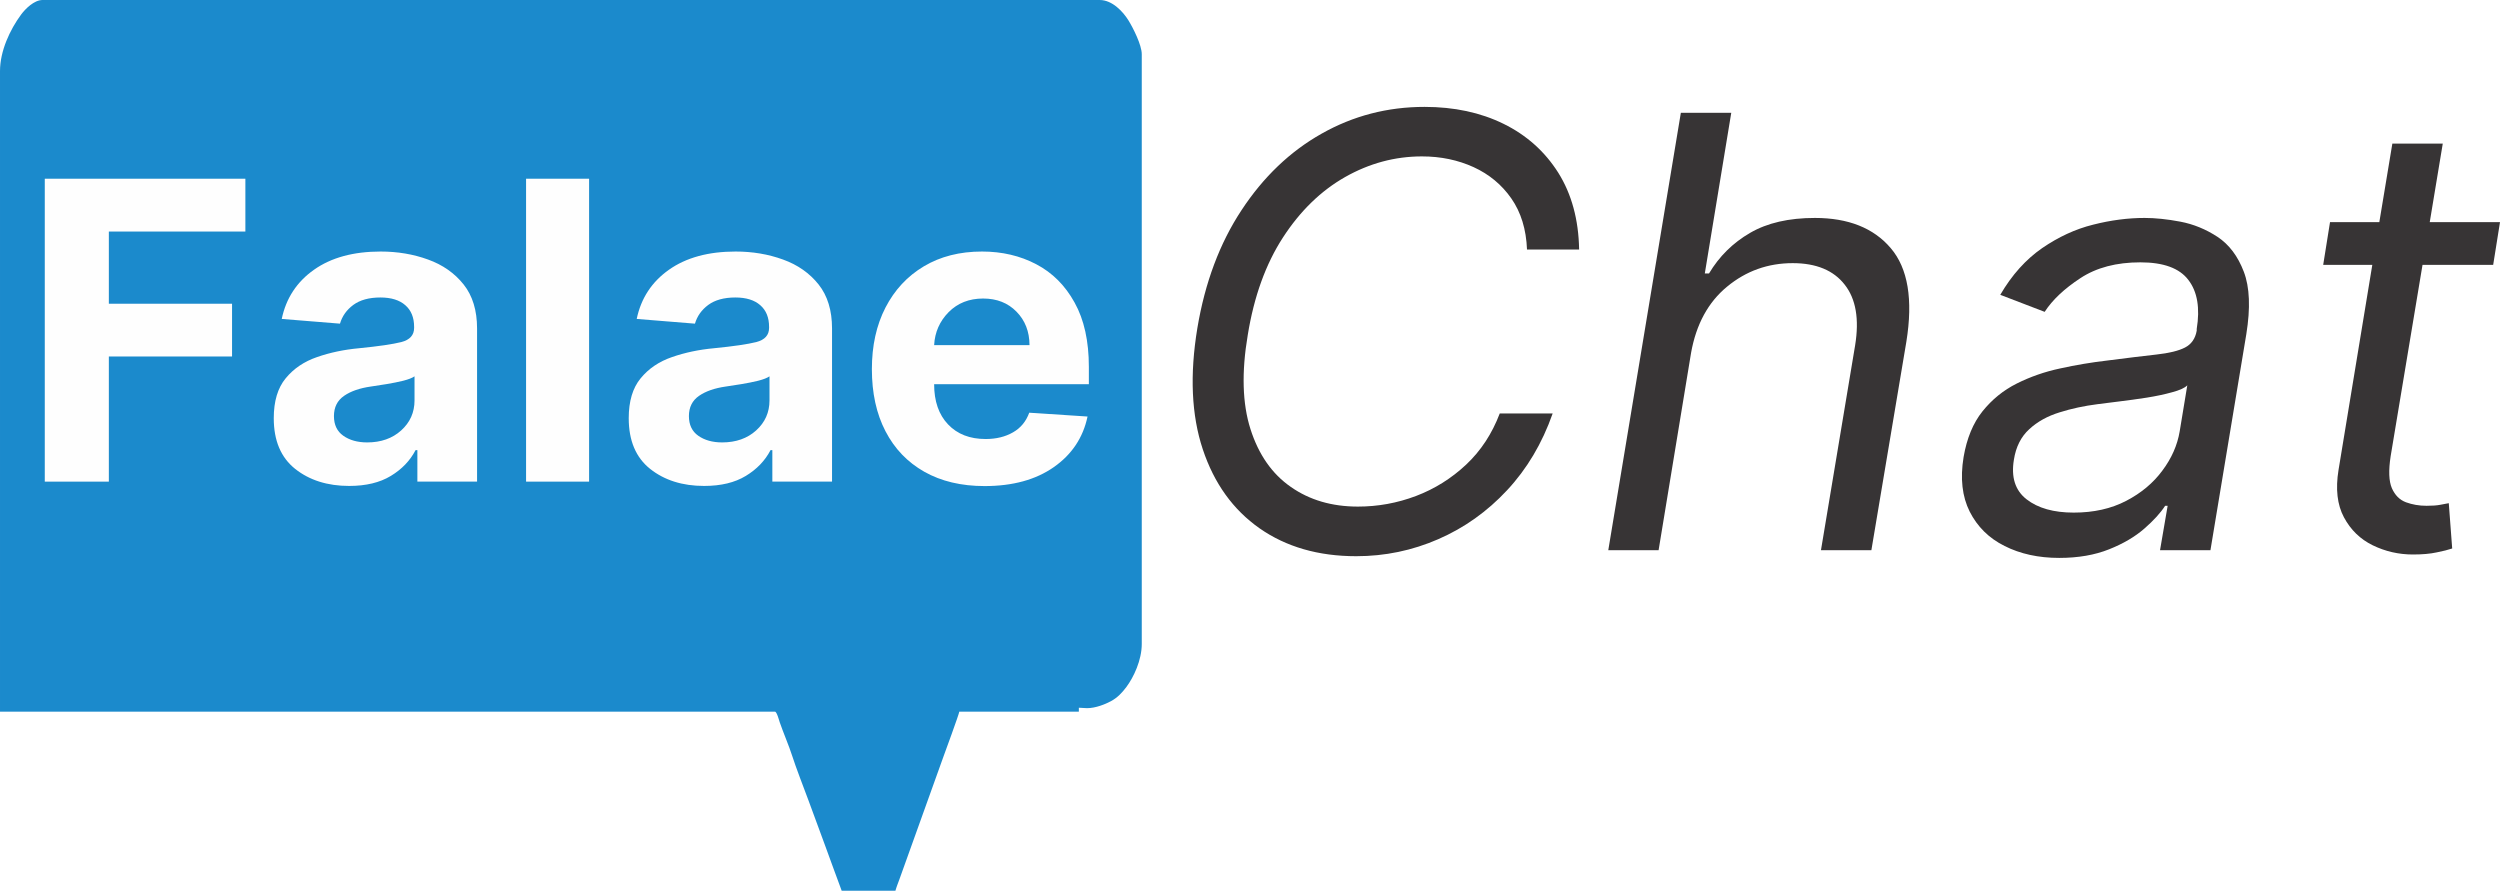
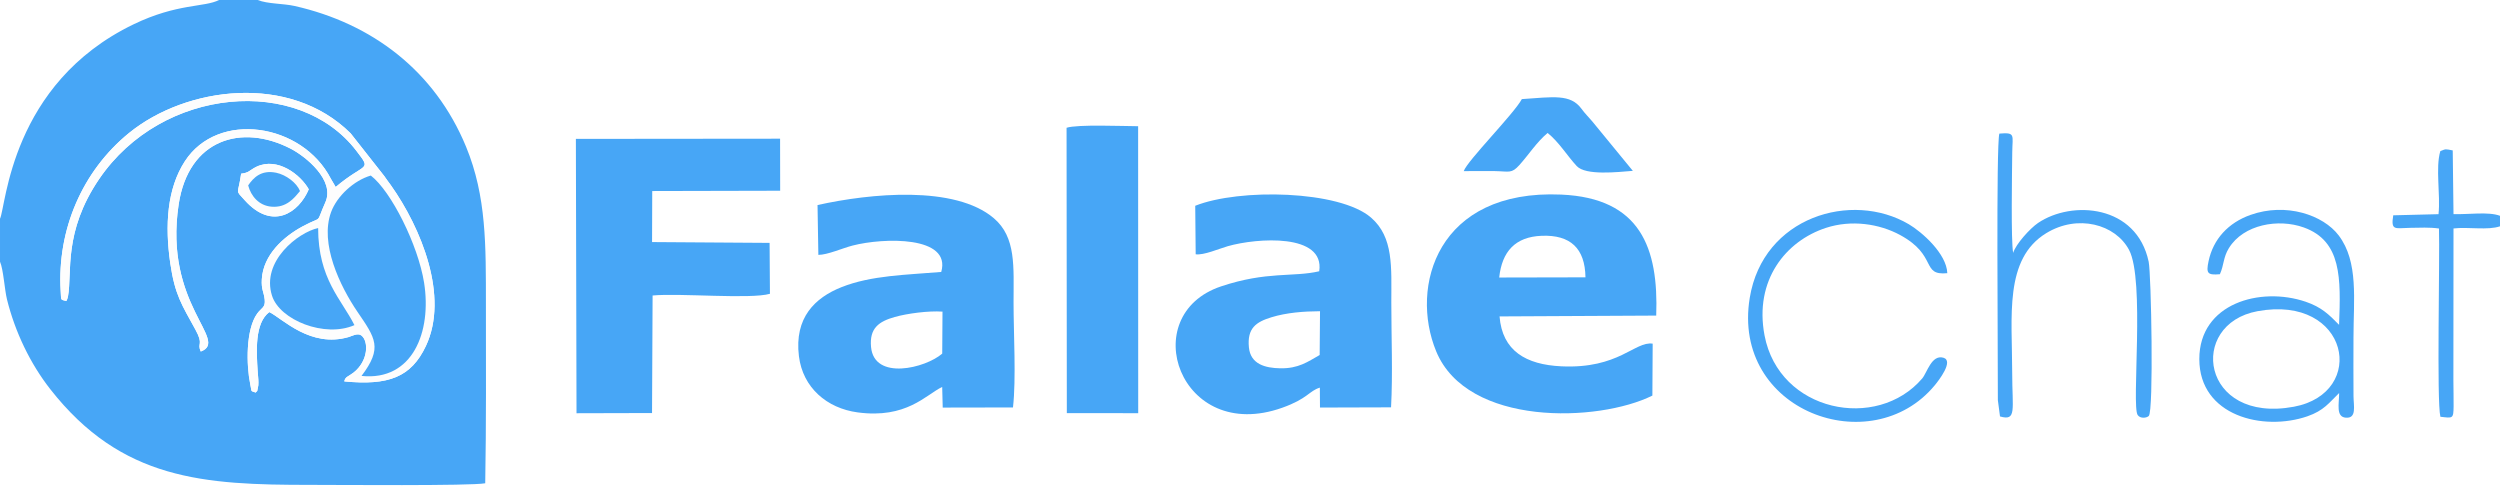
- <svg xmlns="http://www.w3.org/2000/svg" xml:space="preserve" width="2033.72mm" height="724.606mm" version="1.1" style="shape-rendering:geometricPrecision; text-rendering:geometricPrecision; image-rendering:optimizeQuality; fill-rule:evenodd; clip-rule:evenodd" viewBox="0 0 209668.54 74704.17">
+ <svg xmlns="http://www.w3.org/2000/svg" xml:space="preserve" width="663.42mm" height="128.733mm" version="1.1" style="shape-rendering:geometricPrecision; text-rendering:geometricPrecision; image-rendering:optimizeQuality; fill-rule:evenodd; clip-rule:evenodd" viewBox="0 0 157734.28 30607.57">
  <defs>
    <style type="text/css">
   
-     .fil0 {fill:#1B8ACC}
-     .fil1 {fill:#FEFEFE;fill-rule:nonzero}
-     .fil2 {fill:#373435;fill-rule:nonzero}
+     .fil0 {fill:#47A6F6}
+     .fil1 {fill:#FDFDFD}
   
  </style>
  </defs>
  <g id="Camada_x0020_1">
-     <path class="fil0" d="M-0 5964.7l0 53718.62 64987.99 0c164.41,0 354.36,741.66 400.77,877.5 293.23,858.4 789.44,2008.92 1043.43,2811.22 294.75,931.07 1006.78,2772.78 1381.94,3780.86 470.51,1264.32 926.26,2525.72 1390.27,3773.4 234.39,630.24 458.2,1267.78 690.06,1891.25l695.24 1886.61 4505.72 0c37.69,-144.91 108.6,-335.12 157.21,-477.44 55.4,-162.19 112.62,-302.04 172.71,-463.55l3693.87 -10292.73c97.89,-263.18 1314.97,-3578.06 1334.38,-3787.12l10026.25 0 0 -327.33 690.06 36.37c721.72,0 1536.25,-336.21 1991.44,-579.76 556.79,-297.9 945.15,-713.56 1304.79,-1194.99 612.96,-820.53 1290.68,-2253.79 1290.68,-3608.03l0 -49463.31c0,-768.7 -725.69,-2206.62 -1124.03,-2848.11 -447.82,-721.19 -1344.96,-1698.16 -2407.47,-1698.16l-88653.21 0c-719.27,0 -1461.38,759.49 -1802.41,1221.93 -940.99,1276.05 -1769.69,3060.04 -1769.69,4742.77z" />
-     <polygon class="fil1" points="3755.06,40393.42 3755.06,14989.09 20578.73,14989.09 20578.73,19419.14 9128.15,19419.14 9128.15,25473.33 19461.03,25473.33 19461.03,29897.55 9128.15,29897.55 9128.15,40393.42 " />
-     <path id="1" class="fil1" d="M29281.63 40754.34c-1816.26,0 -3323.99,-477.35 -4523.19,-1426.22 -1199.2,-954.7 -1798.79,-2369.29 -1798.79,-4255.4 0,-1420.4 331.82,-2538.1 1001.27,-3347.27 669.46,-814.99 1548.48,-1408.76 2637.07,-1781.33 1088.58,-378.38 2258.68,-622.89 3516.09,-739.31 1653.25,-163 2834.99,-337.63 3551.02,-518.09 710.2,-186.28 1065.3,-582.14 1065.3,-1193.38l0 -75.67c0,-785.88 -244.5,-1391.31 -739.31,-1822.08 -489,-430.78 -1187.56,-646.17 -2089.87,-646.17 -948.88,0 -1705.65,209.56 -2270.31,622.88 -558.85,413.32 -931.41,937.24 -1117.7,1571.77l-4884.11 -395.85c360.92,-1734.76 1269.05,-3114.42 2706.92,-4127.33 1443.7,-1018.74 3306.53,-1525.2 5588.49,-1525.2 1414.58,0 2736.03,221.21 3970.16,669.46 1234.12,442.42 2229.57,1140.98 2986.35,2089.86 750.94,943.06 1129.34,2177.19 1129.34,3690.73l0 12847.7 -5006.36 0 0 -2642.88 -151.36 0c-459.88,884.83 -1152.63,1606.68 -2078.22,2165.54 -919.77,558.84 -2084.04,838.27 -3492.8,838.27zm1513.55 -3649.98c1158.44,0 2113.14,-337.63 2852.46,-1007.09 745.13,-675.28 1117.7,-1513.55 1117.7,-2514.82l0 -2020.01c-203.75,139.72 -523.93,261.96 -960.53,372.57 -430.78,104.78 -896.48,197.92 -1391.3,279.42 -489,75.67 -931.41,145.53 -1315.62,203.75 -931.41,133.89 -1676.55,390.02 -2241.22,780.06 -564.67,390.02 -849.92,954.69 -849.92,1699.83 0,727.66 261.96,1280.69 785.88,1647.44 529.74,372.57 1193.37,558.84 2002.54,558.84z" />
-     <polygon id="2" class="fil1" points="49406,14989.09 49406,40393.42 44120.23,40393.42 44120.23,14989.09 " />
-     <path id="3" class="fil1" d="M59051.97 40754.34c-1816.26,0 -3323.99,-477.35 -4523.19,-1426.22 -1199.2,-954.7 -1798.79,-2369.29 -1798.79,-4255.4 0,-1420.4 331.82,-2538.1 1001.27,-3347.27 669.46,-814.99 1548.48,-1408.76 2637.07,-1781.33 1088.58,-378.38 2258.68,-622.89 3516.09,-739.31 1653.25,-163 2834.99,-337.63 3551.02,-518.09 710.2,-186.28 1065.3,-582.14 1065.3,-1193.38l0 -75.67c0,-785.88 -244.5,-1391.31 -739.31,-1822.08 -489,-430.78 -1187.56,-646.17 -2089.87,-646.17 -948.88,0 -1705.65,209.56 -2270.31,622.88 -558.85,413.32 -931.41,937.24 -1117.7,1571.77l-4884.11 -395.85c360.92,-1734.76 1269.05,-3114.42 2706.92,-4127.33 1443.7,-1018.74 3306.53,-1525.2 5588.49,-1525.2 1414.58,0 2736.03,221.21 3970.16,669.46 1234.12,442.42 2229.57,1140.98 2986.35,2089.86 750.94,943.06 1129.34,2177.19 1129.34,3690.73l0 12847.7 -5006.36 0 0 -2642.88 -151.36 0c-459.88,884.83 -1152.63,1606.68 -2078.22,2165.54 -919.77,558.84 -2084.04,838.27 -3492.8,838.27zm1513.55 -3649.98c1158.44,0 2113.14,-337.63 2852.46,-1007.09 745.13,-675.28 1117.7,-1513.55 1117.7,-2514.82l0 -2020.01c-203.75,139.72 -523.93,261.96 -960.53,372.57 -430.78,104.78 -896.48,197.92 -1391.3,279.42 -489,75.67 -931.41,145.53 -1315.62,203.75 -931.41,133.89 -1676.55,390.02 -2241.22,780.06 -564.67,390.02 -849.92,954.69 -849.92,1699.83 0,727.66 261.96,1280.69 785.88,1647.44 529.74,372.57 1193.37,558.84 2002.54,558.84z" />
-     <path id="4" class="fil1" d="M82576 40765.99c-1955.96,0 -3638.33,-401.67 -5052.92,-1199.2 -1408.77,-797.53 -2497.36,-1926.87 -3259.96,-3399.66 -762.59,-1466.98 -1140.98,-3201.74 -1140.98,-5210.11 0,-1961.79 378.38,-3684.91 1140.98,-5163.53 762.59,-1478.62 1833.72,-2631.24 3219.2,-3457.87 1385.48,-826.64 3009.63,-1239.95 4878.28,-1239.95 1682.37,0 3195.91,355.1 4546.46,1065.3 1356.38,710.2 2427.51,1781.33 3219.2,3219.2 797.52,1432.05 1193.38,3230.84 1193.38,5390.56l0 1449.51 -12975.77 0 0 11.65c0,1420.41 390.03,2543.92 1164.27,3358.91 780.07,820.81 1827.91,1228.3 3155.17,1228.3 884.84,0 1647.44,-186.27 2293.6,-558.84 646.18,-366.74 1100.23,-919.77 1362.2,-1647.44l4889.92 320.18c-372.56,1769.68 -1315.62,3184.27 -2829.17,4243.75 -1513.55,1059.48 -3446.23,1589.23 -5803.88,1589.23zm-4232.11 -11823.15l7998.52 0c-5.81,-1129.34 -366.74,-2066.58 -1088.58,-2800.06 -721.85,-739.3 -1653.26,-1106.05 -2805.89,-1106.05 -1170.09,0 -2136.43,384.2 -2887.39,1140.98 -750.95,762.59 -1158.44,1682.37 -1216.66,2765.14z" />
-     <path class="fil2" d="M132436.74 20926.01l-4370.98 0c-67.24,-1697.96 -504.34,-3118.52 -1311.29,-4278.51 -806.95,-1160 -1866.07,-2034.19 -3168.95,-2631 -1311.29,-596.8 -2748.67,-899.41 -4328.95,-899.41 -2269.54,0 -4413.01,580 -6447.19,1731.59 -2025.78,1151.58 -3765.77,2841.13 -5211.55,5068.65 -1445.79,2227.52 -2429.26,4950.97 -2950.41,8170.36 -529.56,3126.93 -453.91,5766.33 226.96,7901.38 680.86,2135.06 1807.23,3757.37 3387.51,4850.1 1571.87,1101.15 3446.34,1647.53 5623.43,1647.53 1672.74,0 3295.04,-294.21 4875.32,-891.01 1571.87,-596.8 2975.63,-1479.41 4202.86,-2631 1235.65,-1159.99 2168.68,-2588.96 2815.92,-4286.92l4438.22 0c-882.6,2513.31 -2160.27,4656.78 -3824.61,6438.79 -1664.34,1790.42 -3589.25,3152.15 -5766.33,4102 -2177.07,949.85 -4471.84,1428.98 -6884.29,1428.98 -3177.37,0 -5875.6,-781.74 -8103.12,-2336.79 -2227.51,-1563.47 -3816.19,-3774.17 -4766.04,-6632.12 -949.85,-2857.94 -1101.15,-6245.45 -453.91,-10162.52 638.84,-3816.2 1874.48,-7119.65 3706.92,-9893.53 1824.05,-2773.89 4059.97,-4917.35 6716.18,-6413.57 2647.8,-1496.23 5522.56,-2244.33 8632.69,-2244.33 2479.68,0 4690.39,470.73 6623.71,1420.57 1933.31,949.85 3463.16,2319.98 4589.52,4102 1117.97,1782.01 1706.37,3933.88 1748.4,6438.78z" />
-     <path id="1" class="fil2" d="M141825.93 29592.31l-2723.45 16550.88 -4219.67 0 6085.74 -36682.59 4228.07 0 -2219.11 13474.38 353.04 0c857.38,-1437.38 2008.97,-2572.16 3446.34,-3404.32 1445.78,-840.58 3253.02,-1252.46 5438.51,-1252.46 2790.7,0 4917.35,840.58 6354.73,2530.13 1445.78,1689.55 1882.88,4312.14 1311.29,7850.95l-2933.61 17483.91 -4228.07 0 2866.35 -17189.71c353.04,-2185.49 67.25,-3883.44 -874.19,-5077.06 -933.03,-1202.01 -2387.23,-1807.23 -4362.57,-1807.23 -2076.22,0 -3908.66,655.64 -5497.34,1966.94 -1588.68,1302.88 -2597.37,3160.55 -3026.06,5556.18z" />
-     <path id="2" class="fil2" d="M172700.16 46790.43c-1739.99,0 -3269.82,-336.23 -4581.12,-1000.28 -1319.7,-655.64 -2286.37,-1622.3 -2925.19,-2883.16 -630.43,-1252.46 -806.96,-2782.3 -512.75,-4572.71 268.98,-1571.88 798.54,-2857.95 1588.67,-3841.42 790.14,-983.47 1748.4,-1765.2 2874.76,-2328.39 1126.37,-563.18 2345.2,-991.87 3656.5,-1269.26 1302.89,-285.79 2605.78,-504.35 3908.66,-655.65 1697.96,-218.54 3076.5,-386.66 4135.62,-504.34 1067.53,-117.68 1866.07,-311.01 2404.04,-588.4 537.97,-277.39 865.79,-748.11 983.47,-1412.16l0 -142.9c285.8,-1756.79 58.85,-3126.93 -697.67,-4110.4 -748.11,-991.88 -2093.02,-1479.41 -4026.34,-1479.41 -2008.97,0 -3681.7,437.1 -5035.03,1328.11 -1344.91,882.6 -2345.19,1824.04 -2992.43,2824.32l-3723.75 -1428.98c975.06,-1672.74 2151.87,-2975.63 3513.59,-3917.06 1361.73,-933.04 2782.3,-1597.09 4278.52,-1966.94 1487.81,-378.26 2933.6,-563.18 4312.14,-563.18 882.6,0 1882.88,100.87 2992.44,311.01 1109.55,210.15 2151.87,638.84 3126.93,1277.67 975.06,647.24 1706.36,1622.3 2202.29,2925.19 495.94,1294.49 563.18,3042.88 210.15,5228.36l-3009.26 18122.74 -4228.07 0 638.83 -3723.74 -210.14 0c-386.66,596.8 -966.65,1235.64 -1748.39,1916.51 -781.73,680.86 -1765.2,1260.86 -2950.41,1731.57 -1193.61,479.13 -2588.96,722.89 -4186.05,722.89zm1218.84 -3799.39c1672.74,0 3135.33,-327.83 4396.19,-983.47 1260.86,-655.65 2277.95,-1504.63 3042.87,-2546.93 773.34,-1033.91 1252.46,-2126.65 1445.79,-3278.24l638.84 -3866.64c-210.15,218.55 -638.84,411.88 -1269.27,580 -630.42,176.52 -1344.91,327.83 -2135.05,453.9 -798.54,126.09 -1571.87,226.96 -2311.57,319.42 -748.11,92.47 -1344.91,168.11 -1798.82,226.96 -1126.37,142.89 -2193.9,369.85 -3202.58,689.27 -1008.68,311.01 -1857.66,781.73 -2538.53,1412.16 -689.27,630.42 -1117.96,1479.4 -1286.07,2555.33 -243.77,1462.6 100.87,2572.15 1059.12,3320.27 958.26,748.11 2277.95,1117.96 3959.1,1117.96z" />
-     <path id="3" class="fil2" d="M209668.54 18631.25l-571.59 3580.84 -5926.04 0 -2673.02 16046.53c-184.92,1202.02 -151.3,2093.02 100.87,2681.42 260.58,588.4 647.24,983.48 1185.21,1185.21 529.56,193.34 1101.15,294.21 1723.17,294.21 470.72,0 848.98,-25.22 1151.59,-84.05 294.2,-50.43 537.97,-100.87 714.49,-134.5l285.79 3799.39c-319.42,109.28 -756.52,218.55 -1302.89,327.83 -537.97,117.68 -1202.02,176.52 -1992.15,176.52 -1193.62,0 -2319.99,-260.58 -3370.7,-773.33 -1050.72,-512.75 -1849.26,-1294.48 -2412.44,-2345.19 -563.18,-1050.72 -714.49,-2378.82 -453.9,-3975.91l2832.73 -17198.11 -4118.81 0 571.6 -3580.84 4135.62 0 1092.74 -6590.09 4228.08 0 -1092.74 6590.09 5892.41 0z" />
+     <g id="_2100974740816">
+       <path class="fil0" d="M15213.7 10958.9c39.71,-10.2 238.43,-18.31 412.39,-106.49 186.76,-94.7 310.11,-215.12 557.26,-332.44 1320.42,-626.88 2777.53,496.2 3297.51,1423.99 -618.96,1472.8 -2291.12,2637.56 -4041.29,688.77 -628.99,-700.39 -418.77,-298.51 -225.87,-1673.83zm-11027.16 8035.89c-379.11,-111.77 -320.86,8.8 -358.99,-634.25 -228.77,-3855.51 1359.08,-7566.74 4314.21,-9970.18 3601.63,-2929.2 10139.15,-3793.88 13981.3,22.85l2116.96 2689.34c139.61,211.99 258.09,354.69 411.3,570.86 1936.45,2731.31 3687.69,7035.11 2222.22,10150.73 -930.3,1977.8 -2361.71,2511.38 -5151.53,2240.12 64.41,-302.93 230.15,-284.91 566.94,-542.88 964.73,-739 979.45,-2005.07 508.52,-2358.1 -232.48,-174.28 -612.42,47.05 -794.62,100.29 -2416.54,706.07 -4165.52,-1151.21 -5010.4,-1574.49 -933.89,698.94 -810,2479.4 -737.89,3706.69 12.43,211.68 54.95,553.19 50.05,746.37 -4.59,182.74 1.76,166.03 -39.3,341.4 -75.94,324.52 29.05,75.35 -134.79,284.55 -336.41,-144.7 -224.02,43.51 -343.25,-532.79 -251.38,-1214.74 -282.74,-3444.99 435.91,-4444.27 276.06,-383.84 534.84,-381.82 476.66,-893.88 -57.87,-509.54 -221.12,-615.89 -181.2,-1285.35 91.42,-1532.64 1368.42,-2676.96 2568.87,-3324.9 1356.8,-732.28 786.18,-57.75 1440.54,-1521.45 625.52,-1399.17 -1248.43,-2901.66 -2198.47,-3389.85 -3076.42,-1580.91 -6434.91,-611.35 -7058.96,3529.56 -955.75,6341.97 3232.55,8579.69 1396.48,9274.52 -252.79,-557.38 206.38,-392.42 -337.4,-1384.64 -853.84,-1558.01 -1298.59,-2183.37 -1589.28,-4201.04 -341.14,-2368.11 -204.92,-4675.16 918.46,-6412.46 2091.57,-3234.53 7406.75,-2406.01 9212.65,1090.82l307.47 526.07c1883.67,-1588.45 2299.37,-978.24 1312.6,-2273.74 -3623.98,-4757.73 -12252.17,-4092.65 -16240.58,1777.11 -2269.39,3339.92 -1688.92,5893.39 -1961.04,7398.19 -6.02,33.14 -22.35,76.58 -28.25,102.71 -5.71,25.44 -30.88,114.1 -35.64,97.41 -4.71,-16.5 -22.37,65.07 -39.56,94.68zm-4186.54 -5194.21l0 2710.43c213.72,477.3 290.23,1773.02 439,2374.07 513.25,2073.55 1475.06,4061.21 2723.58,5657.86 4506.42,5762.93 9715.92,6051.17 16415.69,6049.67 1627.08,-0.33 10142.77,72.61 11036.38,-100.93 65.29,-3745.19 47.05,-7534.07 43.34,-11282.85 -3.64,-3705.31 43.72,-6807.64 -1253.8,-9954.18 -1976.4,-4792.8 -5939.25,-7775.25 -10814.13,-8876.7 -715.09,-161.53 -1702.31,-124.13 -2329.49,-377.97l-2440.58 0c-919.39,471.9 -2625.55,200.36 -5389.1,1532.53 -7771.95,3746.49 -8046.68,11502.42 -8430.9,12268.05z" />
+       <path class="fil0" d="M41151.96 12053.35l8071.57 -19.28 -5.18 -3283.48 -12884.08 12.46 39.99 17309.86 4765.22 -12.65 35.43 -7416.36c1705.54,-161.27 6169.59,248.46 7403.28,-107.04l-21.8 -3212.27 -7415.26 -51.69 10.84 -3219.55z" />
+       <path class="fil0" d="M83285.01 19636.38l-22.18 2762.81c-753.77,426.68 -1334.66,859.33 -2489.06,838.15 -943.55,-17.29 -1872.59,-255.4 -1975.92,-1321.09 -117.69,-1214.24 453.53,-1602.31 1426.72,-1899.93 950.56,-290.76 2025.33,-374.8 3060.44,-379.94zm-7845.01 -3592.42c514.3,70.19 1465.41,-350.6 2024.97,-510.56 1841.4,-526.3 6133.81,-827.69 5769.61,1582.15 -1661.89,386.72 -3289.88,-16.88 -6189.71,952.01 -5418.18,1810.35 -2616.54,9959.6 3851.49,7660.23 1624.56,-577.52 1677.99,-1053.23 2378.02,-1270.66l7.99 1257.01 4484.19 -13.65c114.84,-2104.05 16.71,-4480.88 16.81,-6614.77 0.07,-2224.86 153.66,-4113.93 -1279.81,-5356.62 -1988.1,-1723.52 -8312.16,-1856.4 -11092.02,-745.83l28.46 3060.7z" />
+       <path class="fil0" d="M59448.8 22310.31c-1051.61,918.7 -4294.39,1720.07 -4491.84,-418.29 -110.15,-1192.84 501.96,-1609.99 1493.84,-1891.16 787.08,-223.16 2137.1,-402.67 3014.91,-339.5l-16.9 2648.95zm-7815.51 -6228.77c581.23,-2.4 1511.46,-420.31 2152.67,-586.77 1964.68,-510.07 6251.22,-623.21 5600.78,1663.55 -2178.04,186.66 -4407.27,207.73 -6297.1,960.95 -1660.61,661.87 -2984.4,1915.44 -2682.07,4359.2 244.89,1979.2 1763.94,3278.92 3697.18,3540.05 3086.14,416.84 4304.97,-1104.3 5341.45,-1606.04l33.38 1303.52 4432.74 -8.65c207.45,-1803.9 36,-4700.31 36.33,-6621.65 0.4,-2263.49 171.5,-4112.93 -1246.45,-5319.27 -2454.77,-2088.45 -7789.5,-1571.87 -11121.19,-829.19l52.28 3144.3z" />
+       <path class="fil0" d="M100033.58 17497.61l-5442.69 12.01c172.9,-1635.86 1007.08,-2568.04 2680.43,-2632.78 1812.94,-70.16 2734.47,791.62 2762.26,2620.77zm4239.87 4184.92c-1125.93,-167.48 -2131.75,1602.71 -5764.74,1429.91 -2221.67,-105.66 -3726.45,-967.75 -3896.11,-3148.72l9884.46 -51.86c153.14,-4281.76 -998.64,-7412.53 -5987.28,-7634.38 -7833.84,-348.36 -9581.65,5807.65 -7894.56,9892.17 1961.87,4749.77 10221.25,4486.73 13639.92,2789.2l18.31 -3276.32z" />
+       <path class="fil0" d="M67310.19 26064.44l4503.83 4.92 -5.18 -18105.94c-911.38,-3.21 -3843.83,-125.89 -4515.22,98.65l16.57 18002.38z" />
+       <path class="fil1" d="M22362.81 20513.59c-1867.12,819.13 -4704.16,-313.44 -5198.51,-1849.74 -699.99,-2175.45 1651.76,-4004.84 2907.42,-4275.67 4.4,3229.15 1475.56,4493.94 2291.1,6125.42zm446.49 3205.28c1343.98,-1774.04 878.71,-2378.92 -254.55,-4042.22 -1114.5,-1635.67 -2392.57,-4314.26 -1665,-6295.49 372.12,-1013.24 1445.01,-1998.15 2505.65,-2305.39 1292.27,997.19 2985.59,4391.46 3361.82,6761.16 492.33,3100.83 -726.28,6216.79 -3947.92,5881.93zm-18622.76 -4724.09c17.19,-29.6 34.86,-111.18 39.56,-94.68 4.76,16.69 29.93,-71.97 35.64,-97.41 5.9,-26.13 22.23,-69.57 28.25,-102.71 272.12,-1504.8 -308.35,-4058.27 1961.04,-7398.19 3988.41,-5869.76 12616.6,-6534.84 16240.58,-1777.11 986.77,1295.5 571.07,685.29 -1312.6,2273.74l-307.47 -526.07c-1805.9,-3496.82 -7121.08,-4325.34 -9212.65,-1090.82 -1123.39,1737.31 -1259.6,4044.36 -918.46,6412.46 290.68,2017.67 735.44,2643.03 1589.28,4201.04 543.78,992.22 84.62,827.26 337.4,1384.64 1836.07,-694.83 -2352.22,-2932.55 -1396.48,-9274.52 624.05,-4140.91 3982.54,-5110.47 7058.96,-3529.56 950.04,488.19 2823.99,1990.69 2198.47,3389.85 -654.36,1463.69 -83.74,789.17 -1440.54,1521.45 -1200.45,647.94 -2477.45,1792.25 -2568.87,3324.9 -39.92,669.46 123.33,775.81 181.2,1285.35 58.18,512.06 -200.6,510.04 -476.66,893.88 -718.65,999.28 -687.29,3229.53 -435.91,4444.27 119.24,576.3 6.85,388.09 343.25,532.79 163.84,-209.2 58.85,39.97 134.79,-284.55 41.06,-175.37 34.71,-158.66 39.3,-341.4 4.9,-193.18 -37.61,-534.7 -50.05,-746.37 -72.11,-1227.29 -196.01,-3007.75 737.89,-3706.69 844.88,423.28 2593.86,2280.56 5010.4,1574.49 182.19,-53.23 562.13,-274.56 794.62,-100.29 470.93,353.03 456.21,1619.09 -508.52,2358.1 -336.79,257.97 -502.53,239.95 -566.94,542.88 2789.82,271.26 4221.23,-262.32 5151.53,-2240.12 1465.48,-3115.62 -285.76,-7419.42 -2222.22,-10150.73 -153.21,-216.17 -271.69,-358.87 -411.3,-570.86l-2116.96 -2689.34c-3842.14,-3816.73 -10379.67,-2952.04 -13981.3,-22.85 -2955.13,2403.44 -4542.99,6114.67 -4314.21,9970.18 38.14,643.04 -20.11,522.48 358.99,634.25z" />
+       <path class="fil0" d="M22809.3 23718.87c3221.64,334.86 4440.25,-2781.09 3947.92,-5881.93 -376.23,-2369.7 -2069.55,-5763.98 -3361.82,-6761.16 -1060.64,307.23 -2133.53,1292.15 -2505.65,2305.39 -727.57,1981.22 550.51,4659.82 1665,6295.49 1133.26,1663.29 1598.53,2268.18 254.55,4042.22z" />
+       <path class="fil0" d="M142438.22 19633.91c5774.58,-1062.4 6972.22,5159.02 2288.12,6029.13 -5854.25,1087.42 -6726.35,-5212.54 -2288.12,-6029.13zm-2377.47 -2332.04c266.72,-588.53 200.6,-1051.97 571.57,-1651.6 925.86,-1496.48 3123.11,-1873.04 4721.5,-1299.33 2399.35,861.19 2339.31,3217 2227.12,6143.7 -633.89,-643.78 -1102.39,-1116.02 -2111.59,-1458.39 -2856.61,-969.04 -6707.71,100.48 -6706.24,3620.31 1.52,3595.18 4036.77,4571.02 6819.48,3609.35 1045.19,-361.18 1370.14,-857.67 2002.41,-1467.69 1.21,671.31 -222.11,1507.89 424.9,1555.92 694.14,51.52 488.07,-735.91 481.65,-1356.96 -12.74,-1229.38 -1.14,-2465.02 -1.14,-3695.07 0,-2390.62 332.27,-4774.4 -932.44,-6447.13 -977.67,-1293.1 -3323.16,-2091.5 -5564.88,-1296.17 -1409.65,500.1 -2351.61,1532.6 -2645.14,2915.26 -164.36,774.1 -74.51,895.19 712.8,827.78z" />
+       <path class="fil0" d="M126187.87 26274.67c1069.39,308.78 769.22,-419.86 769.22,-2756.15 -0.05,-3557.02 -522.67,-7171.18 2144.4,-8804.75 1988.05,-1217.68 4365.31,-568.77 5228.33,1054.34 1013.52,1906.07 143.63,9827.33 543.47,10416.43 163.2,240.45 561.35,193.49 700.8,61.75 316.2,-298.86 155.57,-8964.74 -5.83,-9730.32 -759.55,-3603.01 -4840.21,-3900.49 -6983.68,-2445.9 -494.54,335.64 -1399.93,1327.13 -1567.19,1886.86 -143.63,-737.22 -70.8,-5064.16 -56.68,-6354.78 11.84,-1082.4 222.5,-1261.36 -813.61,-1172.84 -210.01,671.5 -86.02,13781.79 -94.79,16815.65l135.57 1029.74z" />
+       <path class="fil0" d="M122863.16 17236.46c-45.39,-1243.53 -1620.59,-2612.4 -2429.12,-3088.85 -3596.8,-2119.43 -9197.22,-477.14 -10035.92,4643.84 -1171.39,7152.44 7677.63,10354.18 11675.43,5514.95 246.94,-298.91 1218.26,-1545.27 540.47,-1737.02 -747.28,-211.42 -1028.19,951.01 -1336.02,1310.96 -2855.92,3339.69 -9031.62,2119.15 -9947.9,-2724.67 -658.57,-3481.68 1344.12,-5952.71 3880.95,-6780.02 1601.26,-522.17 3359.14,-260.51 4671.28,450.72 2396.02,1298.74 1295.74,2572.25 2980.81,2410.1z" />
+       <path class="fil0" d="M92351.77 10797.1c654.5,-0.74 1316.71,-13.12 1970.05,-1.81 908.69,15.74 1040.24,175.78 1543.96,-383.46 587.72,-652.44 1087.2,-1444.36 1779.25,-2023.12 717.77,575.4 1239.87,1447.1 1837.59,2089.33 567.51,609.78 2586.42,377.42 3539.62,302.26l-2563.95 -3125.51c-293.23,-346.39 -423.66,-449.32 -682.11,-799.01 -694.85,-940.43 -1775.25,-736.46 -3756.67,-603.2 -508.95,942.03 -3439.95,3883.68 -3667.75,4544.51z" />
+       <path class="fil0" d="M157734.28 14278.19l0 -661.66c-718.15,-277.47 -2029.8,-72.71 -2933.12,-107.68l-49.26 -4018.58c-481.91,-90.85 -408.99,-104.45 -782.82,44.65 -314.77,1073.22 17.43,2729.52 -113.01,3978.09l-2858.15 71.54c-159.56,1000.59 114.22,805.34 1067.85,790.72 601.89,-9.25 1224.06,-41.54 1818.24,42.2 60.25,1873.69 -152.76,10951.81 90.16,11877.7 786.91,90.68 822.62,139.68 833.23,-667.58 6.92,-526.23 -13.58,-1084.11 -13.58,-1616.53l6.9 -9596.51c928.85,-108.92 2165.3,129.65 2933.57,-136.35z" />
+       <path class="fil0" d="M22362.81 20513.59c-815.54,-1631.48 -2286.7,-2896.27 -2291.1,-6125.42 -1255.65,270.83 -3607.4,2100.22 -2907.42,4275.67 494.35,1536.31 3331.39,2668.87 5198.51,1849.74z" />
+       <path class="fil1" d="M15657.64 11697.66c332.41,-487.74 819.44,-991.86 1762.87,-800.25 639.74,129.96 1307.63,651.82 1508.16,1157.77 -361.54,429.44 -840.86,1066.35 -1801.36,985.18 -783.63,-66.26 -1292.55,-659.83 -1469.66,-1342.7zm-443.94 -738.77c-192.89,1375.32 -403.12,973.43 225.87,1673.83 1750.17,1948.79 3422.33,784.04 4041.29,-688.77 -519.98,-927.78 -1977.09,-2050.86 -3297.51,-1423.99 -247.15,117.31 -370.5,237.74 -557.26,332.44 -173.97,88.18 -372.69,96.29 -412.39,106.49z" />
+       <path class="fil0" d="M15657.64 11697.66c177.11,682.87 686.03,1276.43 1469.66,1342.7 960.5,81.17 1439.82,-555.74 1801.36,-985.18 -200.53,-505.95 -868.42,-1027.81 -1508.16,-1157.77 -943.43,-191.61 -1430.46,312.51 -1762.87,800.25z" />
+     </g>
  </g>
</svg>
